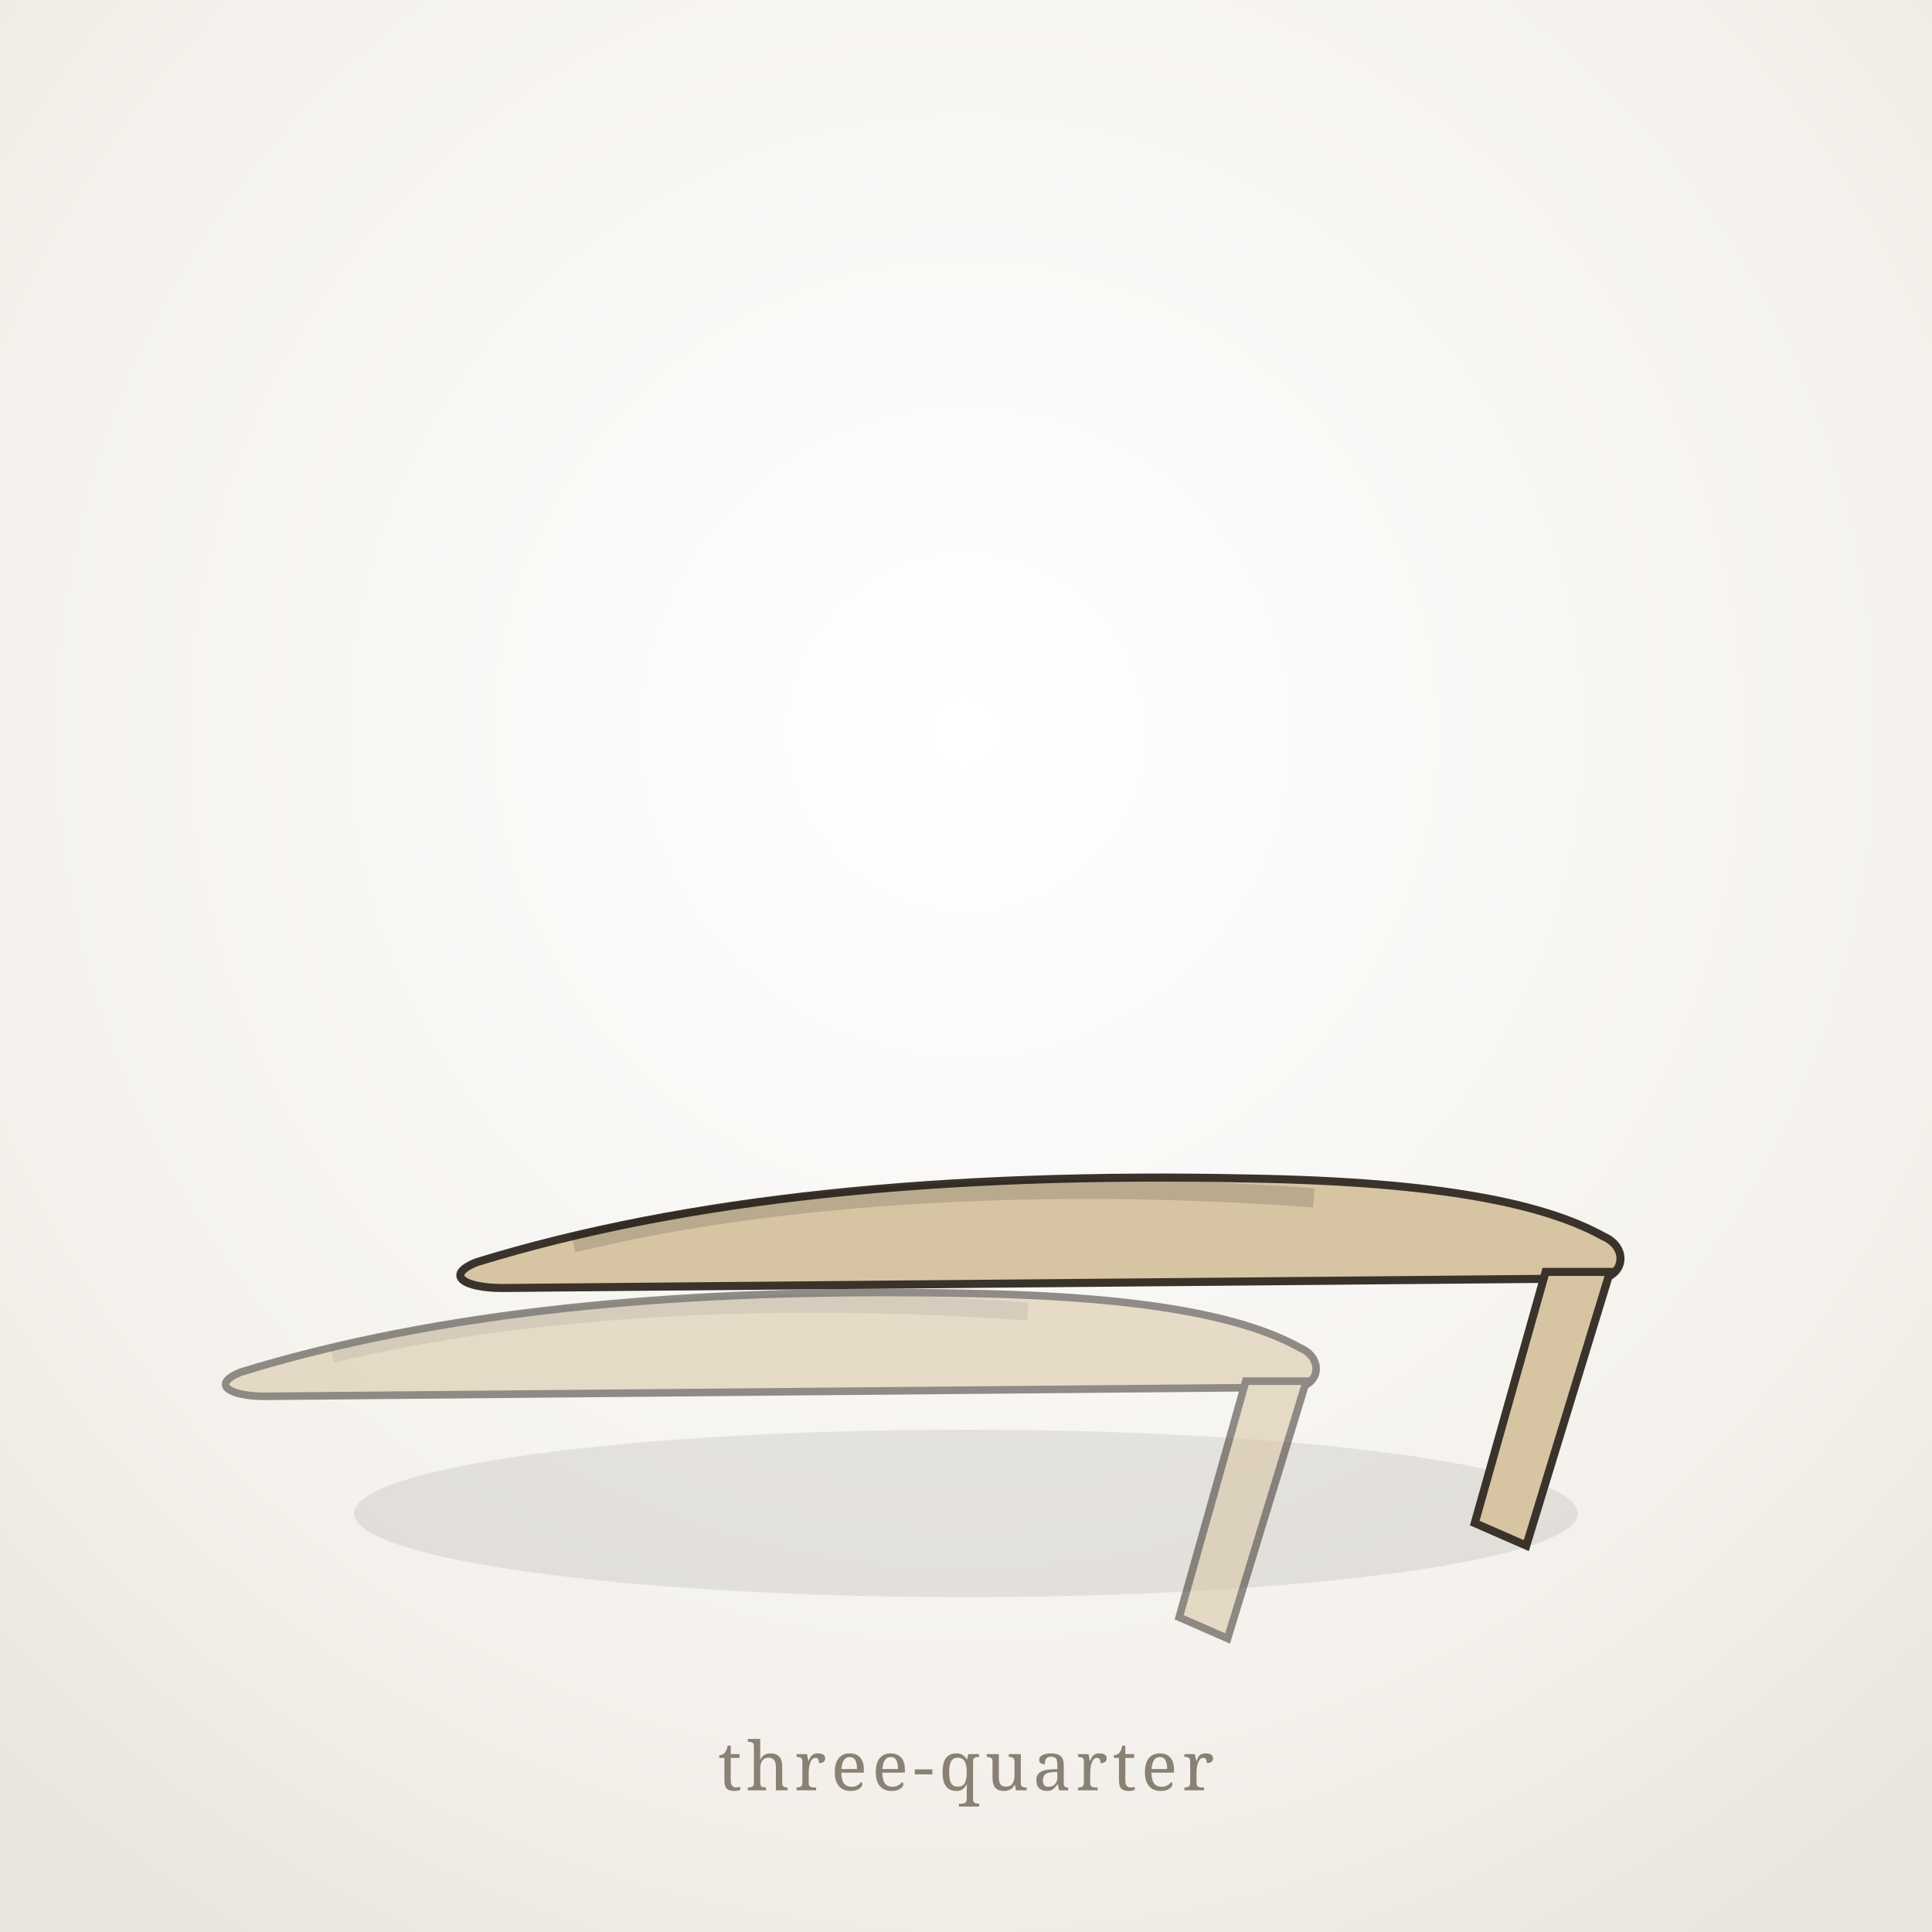
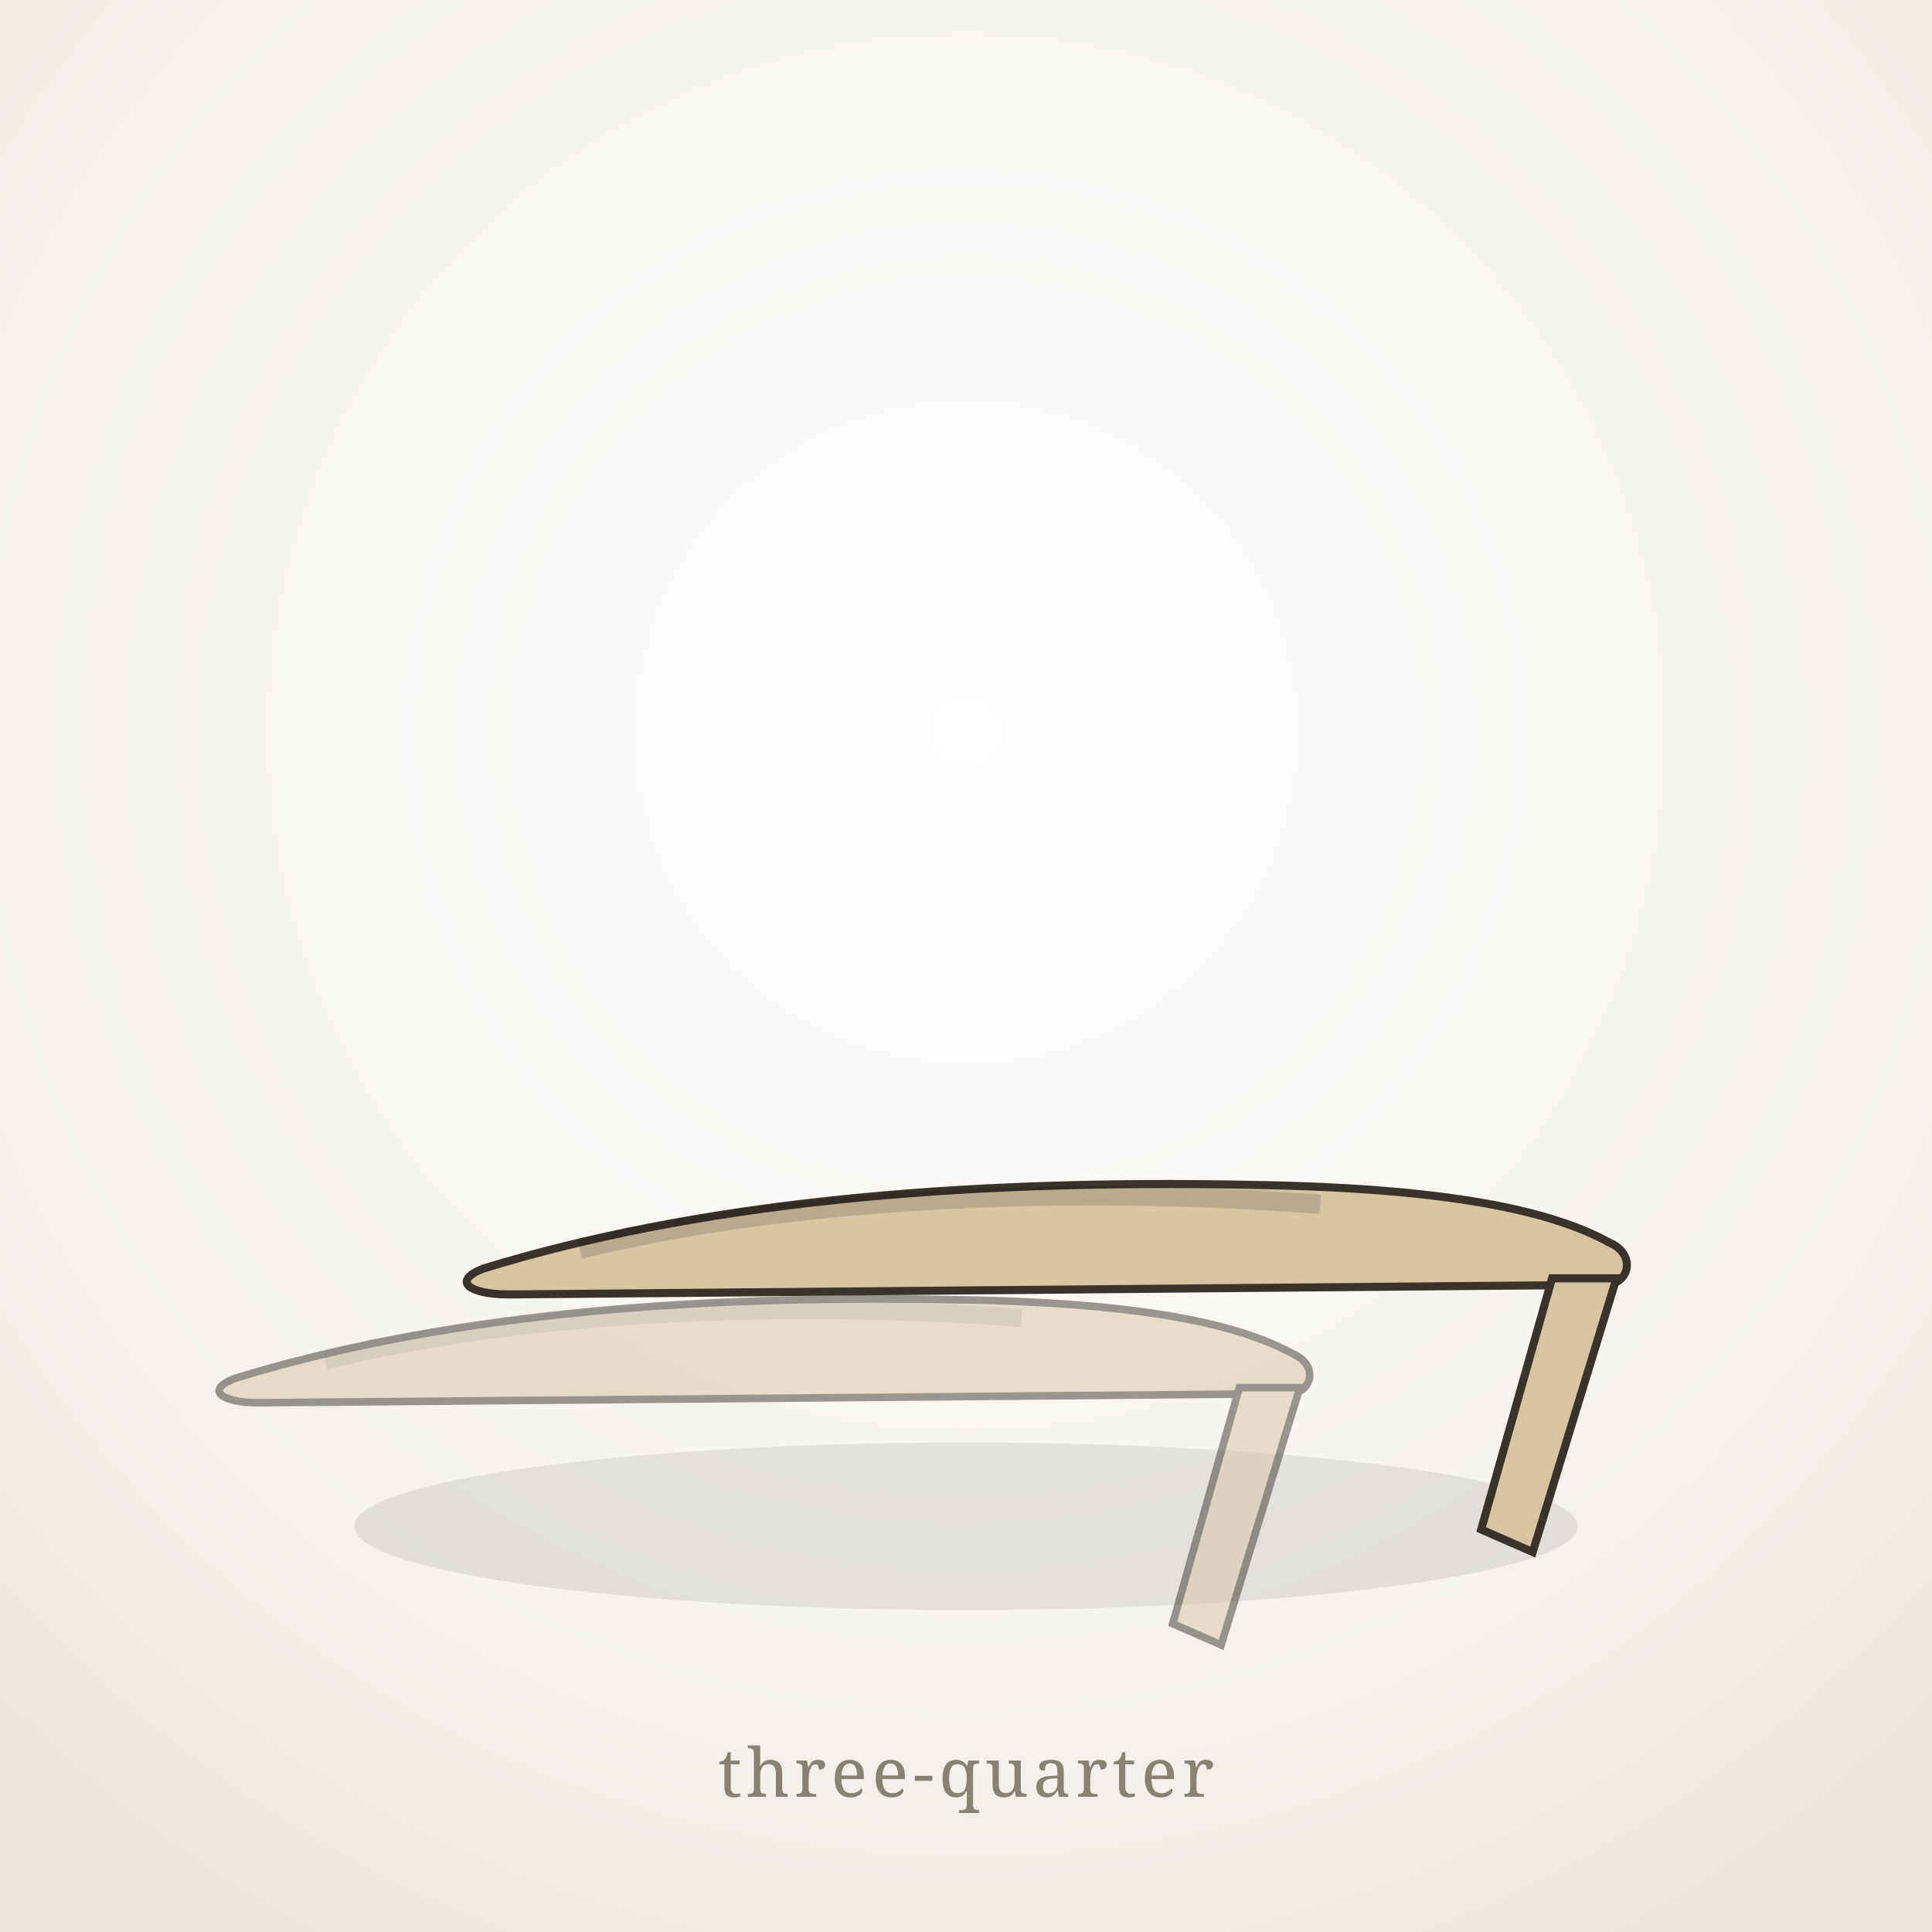
<svg xmlns="http://www.w3.org/2000/svg" viewBox="0 0 600 600" role="img" aria-label="three-quarter">
  <defs>
-     <radialGradient id="sweep" cx="50%" cy="38%" r="75%">
+     <radialGradient id="s" cx="50%" cy="38%" r="75%">
      <stop offset="0%" stop-color="#ffffff" />
      <stop offset="70%" stop-color="#f4f1ec" />
      <stop offset="100%" stop-color="#e9e4dc" />
    </radialGradient>
  </defs>
-   <rect width="600" height="600" fill="url(#sweep)" />
-   <ellipse cx="300" cy="470" rx="190" ry="26" fill="#000000" opacity="0.08" />
-   <g transform="translate(-38,52) scale(0.94)" opacity="0.55">
+   <rect width="600" height="600" fill="url(#s)" />
+   <ellipse cx="300" cy="474" rx="190" ry="26" fill="#000000" opacity="0.08" />
+   <g transform="translate(-40,54) scale(0.94)" opacity="0.5">
    <path d="M120,398 C185,378 265,370 360,372 C420,373 452,380 470,390 C477,393 477,401 470,403 L128,406 C116,406 110,402 120,398 Z" fill="#D7C4A3" stroke="#3a332b" stroke-width="2.5" />
    <path d="M452,401 L472,401 L446,486 L430,479 Z" fill="#D7C4A3" stroke="#3a332b" stroke-width="2.5" />
    <path d="M150,392 C215,376 300,372 380,378" fill="none" stroke="#00000022" stroke-width="6" />
  </g>
-   <g transform="translate(28,-6)">
+   <g transform="translate(30,-4)">
    <path d="M120,398 C185,378 265,370 360,372 C420,373 452,380 470,390 C477,393 477,401 470,403 L128,406 C116,406 110,402 120,398 Z" fill="#D7C4A3" stroke="#3a332b" stroke-width="2.5" />
    <path d="M452,401 L472,401 L446,486 L430,479 Z" fill="#D7C4A3" stroke="#3a332b" stroke-width="2.5" />
    <path d="M150,392 C215,376 300,372 380,378" fill="none" stroke="#00000022" stroke-width="6" />
  </g>
-   <text x="300" y="556" text-anchor="middle" font-family="Georgia, serif" font-size="21" fill="#8a8175" letter-spacing="1.5">three-quarter</text>
+   <text x="300" y="558" text-anchor="middle" font-family="Georgia, serif" font-size="21" fill="#8a8175" letter-spacing="1.5">three-quarter</text>
</svg>
